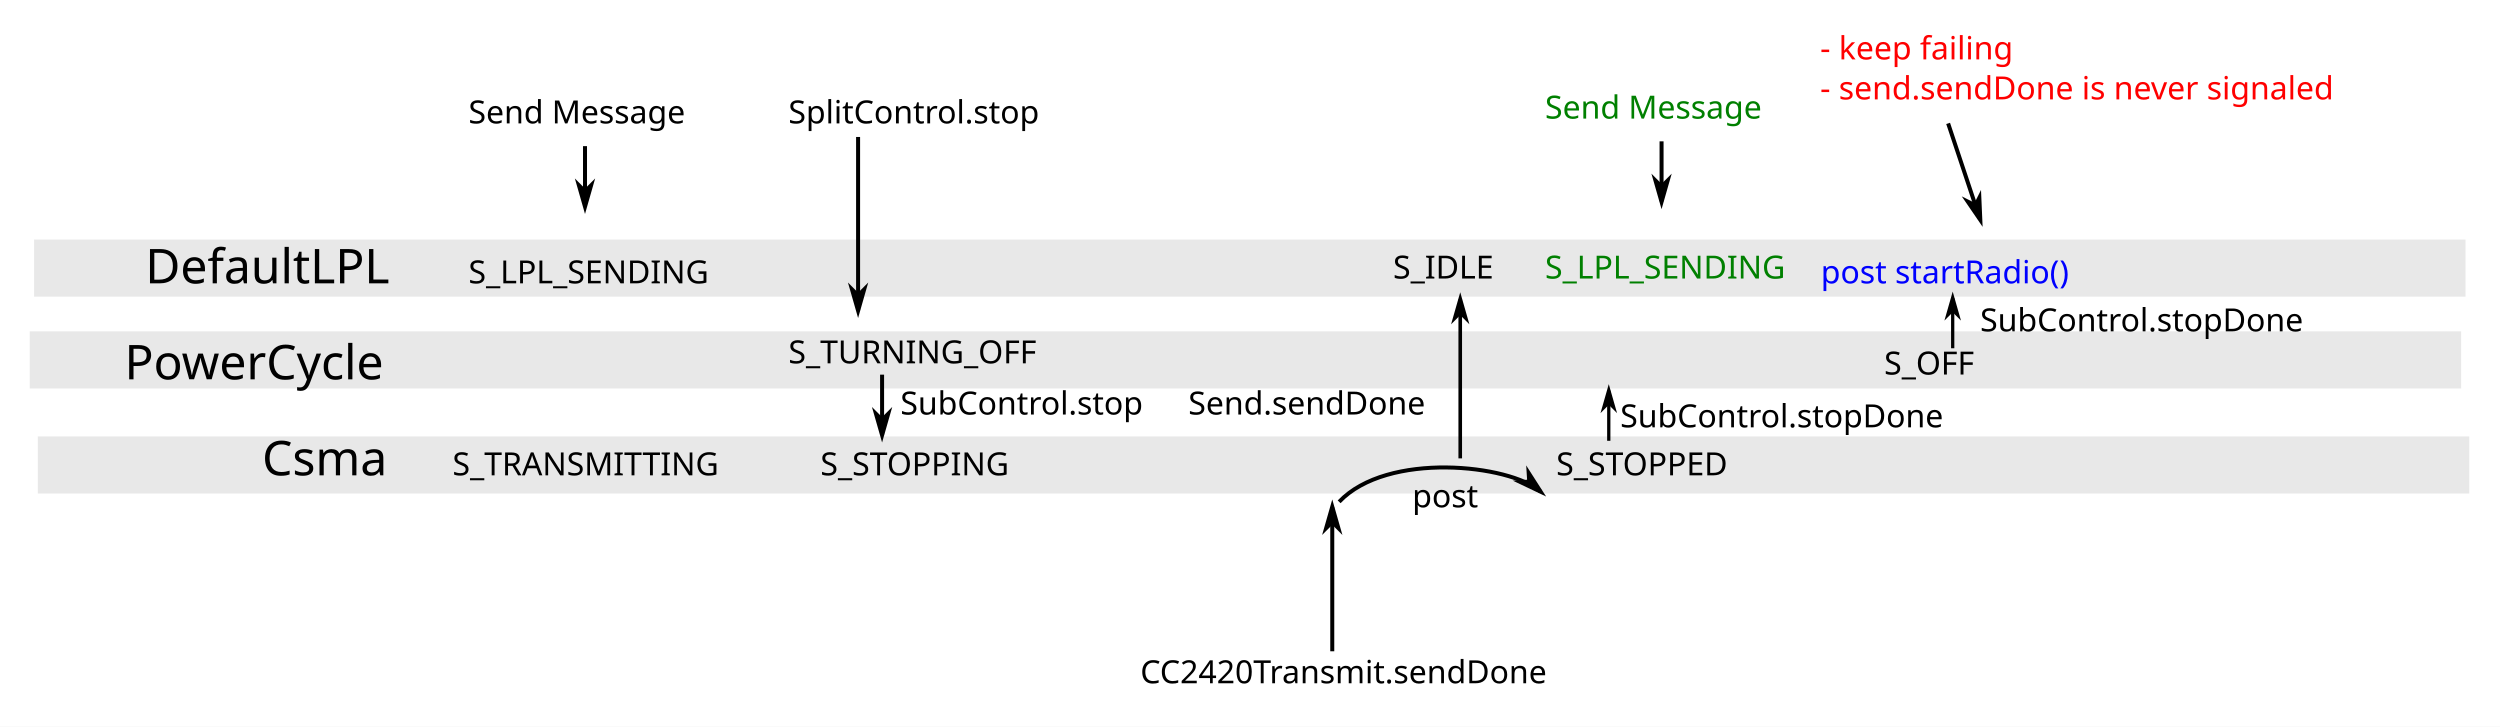
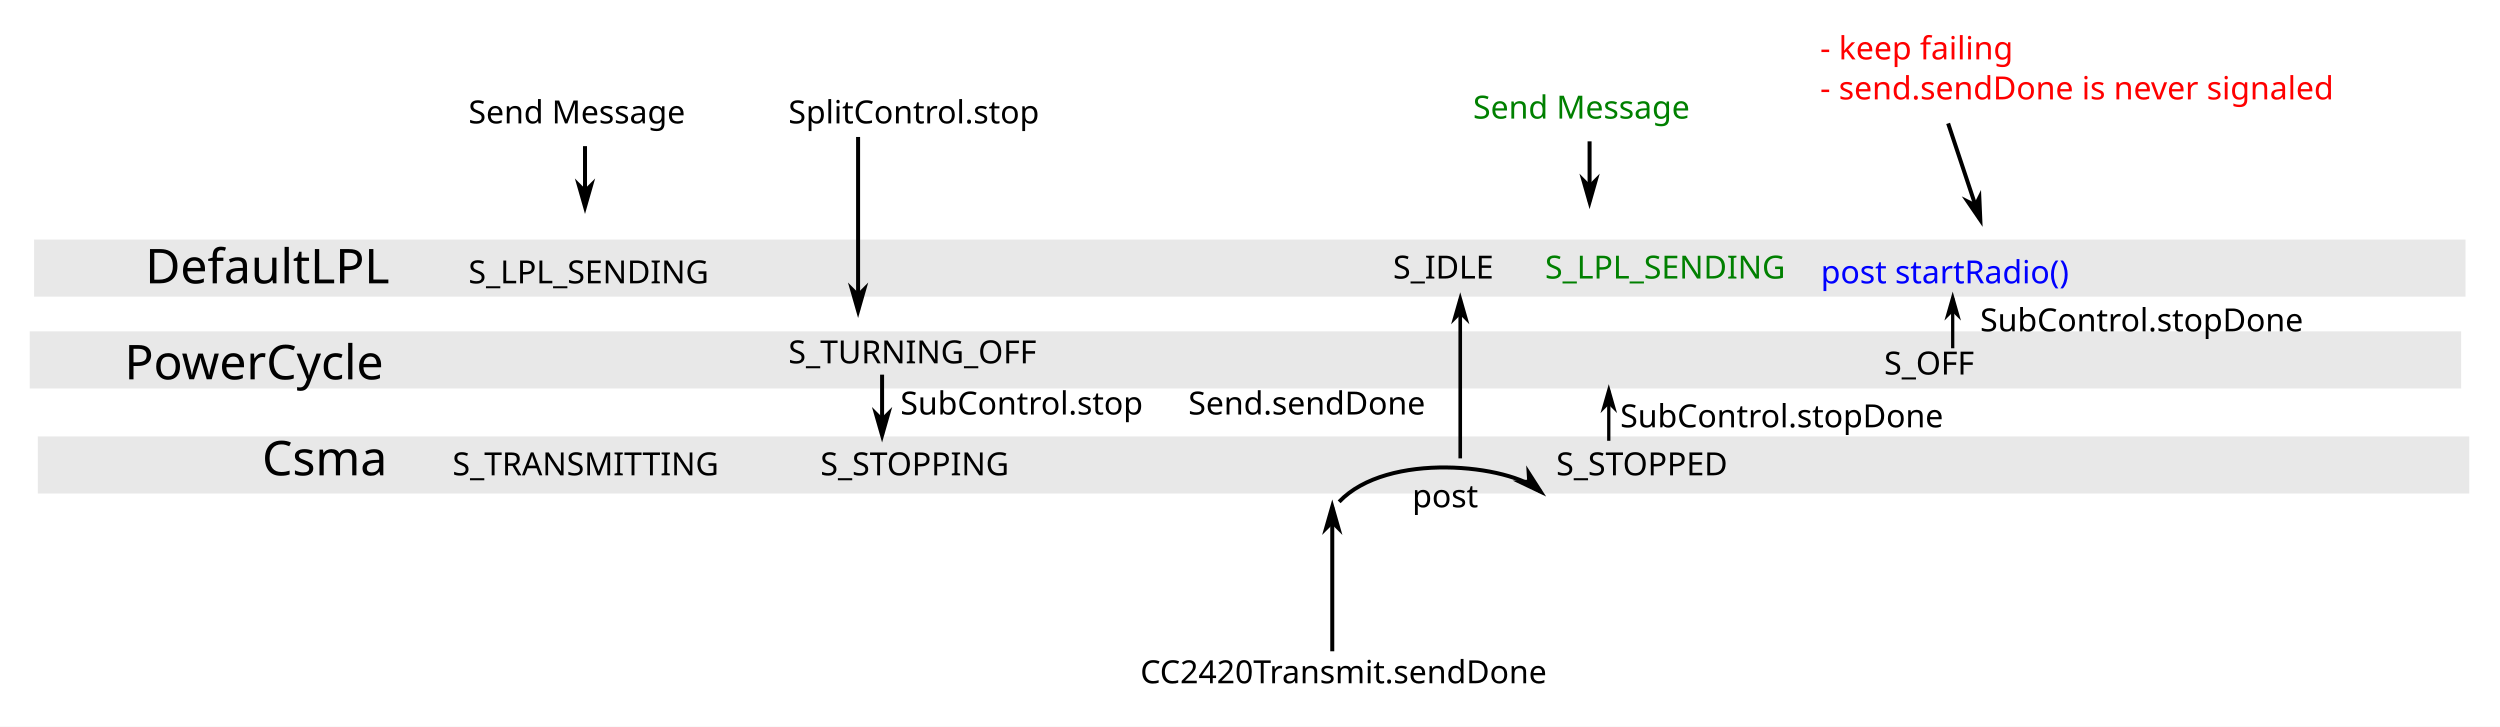
<svg xmlns="http://www.w3.org/2000/svg" width="3125.714" height="908.571" id="svg2" version="1.1">
  <defs id="defs4">
    <marker orient="auto" refY="0" refX="0" id="Arrow1Mend" style="overflow:visible">
      <path id="path3784" d="M 0,0 5,-5 -12.5,0 5,5 0,0 z" style="fill-rule:evenodd;stroke:#000000;stroke-width:1pt" transform="matrix(-0.4,0,0,-0.4,-4,0)" />
    </marker>
    <marker orient="auto" refY="0" refX="0" id="Arrow1Mend-4" style="overflow:visible">
      <path id="path3784-9" d="M 0,0 5,-5 -12.5,0 5,5 0,0 z" style="fill-rule:evenodd;stroke:#000000;stroke-width:1pt" transform="matrix(-0.4,0,0,-0.4,-4,0)" />
    </marker>
    <marker orient="auto" refY="0" refX="0" id="Arrow1Mend-7" style="overflow:visible">
      <path id="path3784-0" d="M 0,0 5,-5 -12.5,0 5,5 0,0 z" style="fill-rule:evenodd;stroke:#000000;stroke-width:1pt" transform="matrix(-0.4,0,0,-0.4,-4,0)" />
    </marker>
    <marker orient="auto" refY="0" refX="0" id="Arrow1Mend-9" style="overflow:visible">
      <path id="path3784-6" d="M 0,0 5,-5 -12.5,0 5,5 0,0 z" style="fill-rule:evenodd;stroke:#000000;stroke-width:1pt" transform="matrix(-0.4,0,0,-0.4,-4,0)" />
    </marker>
    <marker orient="auto" refY="0" refX="0" id="Arrow1Mend-76" style="overflow:visible">
      <path id="path3784-2" d="M 0,0 5,-5 -12.5,0 5,5 0,0 z" style="fill-rule:evenodd;stroke:#000000;stroke-width:1pt" transform="matrix(-0.4,0,0,-0.4,-4,0)" />
    </marker>
    <marker orient="auto" refY="0" refX="0" id="Arrow1Mend-6" style="overflow:visible">
      <path id="path3784-5" d="M 0,0 5,-5 -12.5,0 5,5 0,0 z" style="fill-rule:evenodd;stroke:#000000;stroke-width:1pt" transform="matrix(-0.4,0,0,-0.4,-4,0)" />
    </marker>
    <marker orient="auto" refY="0" refX="0" id="Arrow1Mend-93" style="overflow:visible">
      <path id="path3784-1" d="M 0,0 5,-5 -12.5,0 5,5 0,0 z" style="fill-rule:evenodd;stroke:#000000;stroke-width:1pt" transform="matrix(-0.4,0,0,-0.4,-4,0)" />
    </marker>
    <marker orient="auto" refY="0" refX="0" id="Arrow1Mend-75" style="overflow:visible">
      <path id="path3784-22" d="M 0,0 5,-5 -12.5,0 5,5 0,0 z" style="fill-rule:evenodd;stroke:#000000;stroke-width:1pt" transform="matrix(-0.4,0,0,-0.4,-4,0)" />
    </marker>
    <marker orient="auto" refY="0" refX="0" id="Arrow1Mend-2" style="overflow:visible">
      <path id="path3784-25" d="M 0,0 5,-5 -12.5,0 5,5 0,0 z" style="fill-rule:evenodd;stroke:#000000;stroke-width:1pt" transform="matrix(-0.4,0,0,-0.4,-4,0)" />
    </marker>
    <marker orient="auto" refY="0" refX="0" id="Arrow1Mend-1" style="overflow:visible">
      <path id="path3784-01" d="M 0,0 5,-5 -12.5,0 5,5 0,0 z" style="fill-rule:evenodd;stroke:#000000;stroke-width:1pt" transform="matrix(-0.4,0,0,-0.4,-4,0)" />
    </marker>
    <marker orient="auto" refY="0" refX="0" id="Arrow1Mend-0" style="overflow:visible">
      <path id="path3784-4" d="M 0,0 5,-5 -12.5,0 5,5 0,0 z" style="fill-rule:evenodd;stroke:#000000;stroke-width:1pt" transform="matrix(-0.4,0,0,-0.4,-4,0)" />
    </marker>
  </defs>
  <g id="layer1" transform="translate(1645.714,341.9235)">
    <rect style="fill:#ffffff;stroke-width:5;stroke-miterlimit:4;stroke-dasharray:none" id="rect4674" width="3125.714" height="908.571" x="-1645.714" y="-341.924" />
    <rect style="opacity:0.444;fill:#cccccc;stroke-width:5;stroke-miterlimit:4;stroke-dasharray:none" id="rect4647-78" width="3040" height="71.429" x="-1603.089" y="-42.42" />
    <rect style="opacity:0.444;fill:#cccccc;stroke-width:5;stroke-miterlimit:4;stroke-dasharray:none" id="rect4647-7" width="3040" height="71.429" x="-1598.429" y="203.723" />
    <rect style="opacity:0.444;fill:#cccccc;stroke-width:5;stroke-miterlimit:4;stroke-dasharray:none" id="rect4647" width="3040" height="71.429" x="-1608.571" y="72.362" />
    <text xml:space="preserve" style="font-size:40px;font-style:normal;font-weight:normal;line-height:125%;letter-spacing:0px;word-spacing:0px;fill:#000000;fill-opacity:1;stroke:none;font-family:Sans" x="-1464" y="12.362" id="text2987">
      <tspan id="tspan2989" x="-1464" y="12.362" style="font-size:60px">DefaultLPL</tspan>
    </text>
    <text xml:space="preserve" style="font-size:40px;font-style:normal;font-weight:normal;line-height:125%;letter-spacing:0px;word-spacing:0px;fill:#000000;fill-opacity:1;stroke:none;font-family:Sans" x="-1490" y="132.362" id="text2991">
      <tspan id="tspan2993" x="-1490" y="132.362" style="font-size:60px">PowerCycle</tspan>
    </text>
    <text xml:space="preserve" style="font-size:40px;font-style:normal;font-weight:normal;line-height:125%;letter-spacing:0px;word-spacing:0px;fill:#000000;fill-opacity:1;stroke:none;font-family:Sans" x="-1318" y="252.362" id="text2995">
      <tspan id="tspan2997" x="-1318" y="252.362" style="font-size:60px">Csma</tspan>
    </text>
    <path style="fill:none;stroke:#000000;stroke-width:5;stroke-linecap:butt;stroke-linejoin:miter;stroke-miterlimit:4;stroke-opacity:1;stroke-dasharray:none;marker-end:url(#Arrow1Mend)" d="m -914.286,-159.21 0,74.972" id="path3001" />
    <text xml:space="preserve" style="font-size:40px;font-style:normal;font-weight:normal;line-height:125%;letter-spacing:0px;word-spacing:0px;fill:#000000;fill-opacity:1;stroke:none;font-family:Sans" x="-1060" y="-187.638" id="text4215">
      <tspan id="tspan4217" x="-1060" y="-187.638">Send Message</tspan>
    </text>
    <text xml:space="preserve" style="font-size:40px;font-style:normal;font-weight:normal;line-height:125%;letter-spacing:0px;word-spacing:0px;fill:#000000;fill-opacity:1;stroke:none;font-family:Sans" x="-1060" y="12.362" id="text4223">
      <tspan id="tspan4225" x="-1060" y="12.362">S_LPL_SENDING</tspan>
    </text>
    <text xml:space="preserve" style="font-size:40px;font-style:normal;font-weight:normal;line-height:125%;letter-spacing:0px;word-spacing:0px;fill:#000000;fill-opacity:1;stroke:none;font-family:Sans" x="-1080" y="252.362" id="text4227">
      <tspan id="tspan4229" x="-1080" y="252.362">S_TRANSMITTING</tspan>
    </text>
    <path style="fill:none;stroke:#000000;stroke-width:5;stroke-linecap:butt;stroke-linejoin:miter;stroke-miterlimit:4;stroke-opacity:1;stroke-dasharray:none;marker-end:url(#Arrow1Mend)" d="m -572.857,-170.672 0,216.53" id="path3001-5" />
    <text xml:space="preserve" style="font-size:40px;font-style:normal;font-weight:normal;line-height:125%;letter-spacing:0px;word-spacing:0px;fill:#000000;fill-opacity:1;stroke:none;font-family:Sans" x="-660" y="-187.638" id="text4215-2">
      <tspan id="tspan4217-6" x="-660" y="-187.638">SplitControl.stop</tspan>
    </text>
    <text xml:space="preserve" style="font-size:40px;font-style:normal;font-weight:normal;line-height:125%;letter-spacing:0px;word-spacing:0px;fill:#000000;fill-opacity:1;stroke:none;font-family:Sans" x="-660" y="112.362" id="text4295">
      <tspan id="tspan4297" x="-660" y="112.362">S_TURNING_OFF</tspan>
    </text>
    <text xml:space="preserve" style="font-size:40px;font-style:normal;font-weight:normal;line-height:125%;letter-spacing:0px;word-spacing:0px;fill:#000000;fill-opacity:1;stroke:none;font-family:Sans" x="-520" y="176.362" id="text4215-2-1">
      <tspan id="tspan4217-6-3" x="-520" y="176.362">SubControl.stop</tspan>
    </text>
    <path style="fill:none;stroke:#000000;stroke-width:5;stroke-linecap:butt;stroke-linejoin:miter;stroke-miterlimit:4;stroke-opacity:1;stroke-dasharray:none;marker-end:url(#Arrow1Mend)" d="m -542.857,126.504 0,74.972" id="path3001-2" />
    <text xml:space="preserve" style="font-size:40px;font-style:normal;font-weight:normal;line-height:125%;letter-spacing:0px;word-spacing:0px;fill:#000000;fill-opacity:1;stroke:none;font-family:Sans" x="-620" y="252.362" id="text4344">
      <tspan id="tspan4346" x="-620" y="252.362">S_STOPPING</tspan>
    </text>
    <path style="fill:none;stroke:#000000;stroke-width:5;stroke-linecap:butt;stroke-linejoin:miter;stroke-miterlimit:4;stroke-opacity:1;stroke-dasharray:none;marker-end:url(#Arrow1Mend)" d="m 20,472.362 0,-180" id="path3001-2-7" />
    <text xml:space="preserve" style="font-size:40px;font-style:normal;font-weight:normal;line-height:125%;letter-spacing:0px;word-spacing:0px;fill:#000000;fill-opacity:1;stroke:none;font-family:Sans" x="-220" y="512.362" id="text4215-2-1-9">
      <tspan id="tspan4217-6-3-5" x="-220" y="512.362">CC2420Transmit.sendDone</tspan>
    </text>
    <path style="fill:none;stroke:#000000;stroke-width:5;stroke-linecap:butt;stroke-linejoin:miter;stroke-miterlimit:4;stroke-opacity:1;stroke-dasharray:none;marker-end:url(#Arrow1Mend)" d="M 28.571,285.491 C 88.927,221.955 242.034,238.876 280,272.362" id="path3001-2-7-0" />
    <text xml:space="preserve" style="font-size:40px;font-style:normal;font-weight:normal;line-height:125%;letter-spacing:0px;word-spacing:0px;fill:#000000;fill-opacity:1;stroke:none;font-family:Sans" x="120" y="292.362" id="text4417">
      <tspan id="tspan4419" x="120" y="292.362">post</tspan>
    </text>
    <path style="fill:none;stroke:#000000;stroke-width:4.512;stroke-linecap:butt;stroke-linejoin:miter;stroke-miterlimit:4;stroke-opacity:1;stroke-dasharray:none;marker-end:url(#Arrow1Mend)" d="M 180,231.178 180,32.362" id="path3001-5-4" />
    <text xml:space="preserve" style="font-size:40px;font-style:normal;font-weight:normal;line-height:125%;letter-spacing:0px;word-spacing:0px;fill:#000000;fill-opacity:1;stroke:none;font-family:Sans" x="-160" y="176.362" id="text4215-2-1-91">
      <tspan id="tspan4217-6-3-3" x="-160" y="176.362">Send.sendDone</tspan>
    </text>
    <path style="fill:none;stroke:#000000;stroke-width:4.084;stroke-linecap:butt;stroke-linejoin:miter;stroke-miterlimit:4;stroke-opacity:1;stroke-dasharray:none;marker-end:url(#Arrow1Mend)" d="m 365.714,209.203 0,-62.816" id="path3001-5-4-9" />
    <text xml:space="preserve" style="font-size:40px;font-style:normal;font-weight:normal;line-height:125%;letter-spacing:0px;word-spacing:0px;fill:#000000;fill-opacity:1;stroke:none;font-family:Sans" x="300" y="252.362" id="text4490">
      <tspan id="tspan4492" x="300" y="252.362">S_STOPPED</tspan>
    </text>
    <text xml:space="preserve" style="font-size:40px;font-style:normal;font-weight:normal;line-height:125%;letter-spacing:0px;word-spacing:0px;fill:#000000;fill-opacity:1;stroke:none;font-family:Sans" x="380" y="192.362" id="text4215-2-1-8">
      <tspan id="tspan4217-6-3-53" x="380" y="192.362">SubControl.stopDone</tspan>
    </text>
    <text xml:space="preserve" style="font-size:40px;font-style:normal;font-weight:normal;line-height:125%;letter-spacing:0px;word-spacing:0px;fill:#000000;fill-opacity:1;stroke:none;font-family:Sans" x="-60" y="12.362" id="text4215-2-1-91-9">
      <tspan id="tspan4217-6-3-3-0" x="-60" y="12.362" style="fill:#0000ff" />
    </text>
    <text xml:space="preserve" style="font-size:40px;font-style:normal;font-weight:normal;line-height:125%;letter-spacing:0px;word-spacing:0px;fill:#000000;fill-opacity:1;stroke:none;font-family:Sans" x="710" y="126.362" id="text4536">
      <tspan id="tspan4538" x="710" y="126.362">S_OFF</tspan>
    </text>
    <path style="fill:none;stroke:#000000;stroke-width:4.084;stroke-linecap:butt;stroke-linejoin:miter;stroke-miterlimit:4;stroke-opacity:1;stroke-dasharray:none;marker-end:url(#Arrow1Mend)" d="m 795.714,93.489 0,-62.816" id="path3001-5-4-9-2" />
    <text xml:space="preserve" style="font-size:40px;font-style:normal;font-weight:normal;line-height:125%;letter-spacing:0px;word-spacing:0px;fill:#000000;fill-opacity:1;stroke:none;font-family:Sans" x="830" y="72.362" id="text4215-2-1-8-4">
      <tspan id="tspan4217-6-3-53-4" x="830" y="72.362">SubControl.stopDone</tspan>
    </text>
    <text xml:space="preserve" style="font-size:40px;font-style:normal;font-weight:normal;line-height:125%;letter-spacing:0px;word-spacing:0px;fill:#000000;fill-opacity:1;stroke:none;font-family:Sans" x="610" y="12.362" id="text4215-2-1-91-9-3">
      <tspan id="tspan4217-6-3-3-0-0" x="610" y="12.362" style="fill:#0000ff">  post startRadio()</tspan>
    </text>
    <text xml:space="preserve" style="font-size:40px;font-style:normal;font-weight:normal;line-height:125%;letter-spacing:0px;word-spacing:0px;fill:#000000;fill-opacity:1;stroke:none;font-family:Sans" x="630" y="-267.638" id="text4606">
      <tspan id="tspan4608" x="630" y="-267.638" style="fill:#ff0000">- keep failing</tspan>
      <tspan x="630" y="-217.638" id="tspan4610" style="fill:#ff0000">- send.sendDone is never signaled</tspan>
    </text>
    <path style="fill:none;stroke:#000000;stroke-width:5;stroke-linecap:butt;stroke-linejoin:miter;stroke-miterlimit:4;stroke-opacity:1;stroke-dasharray:none;marker-end:url(#Arrow1Mend)" d="m 790,-187.638 40,120" id="path3001-9" />
    <text xml:space="preserve" style="font-size:40px;font-style:normal;font-weight:normal;line-height:125%;letter-spacing:0px;word-spacing:0px;fill:#000000;fill-opacity:1;stroke:none;font-family:Sans" x="96" y="6.362" id="text4223-1">
      <tspan id="tspan4225-3" x="96" y="6.362">S_IDLE</tspan>
    </text>
-     <path style="fill:#008000;stroke:#000000;stroke-width:5;stroke-linecap:butt;stroke-linejoin:miter;stroke-miterlimit:4;stroke-opacity:1;stroke-dasharray:none;marker-end:url(#Arrow1Mend)" d="m 431.714,-165.21 0,74.972" id="path3001-4" />
-     <text xml:space="preserve" style="font-size:40px;font-style:normal;font-weight:normal;line-height:125%;letter-spacing:0px;word-spacing:0px;fill:#000000;fill-opacity:1;stroke:none;font-family:Sans" x="286" y="-193.638" id="text4215-9">
-       <tspan id="tspan4217-4" x="286" y="-193.638" style="fill:#008000">Send Message</tspan>
+     <path style="fill:#008000;stroke:#000000;stroke-width:5;stroke-linecap:butt;stroke-linejoin:miter;stroke-miterlimit:4;stroke-opacity:1;stroke-dasharray:none;marker-end:url(#Arrow1Mend)" d="m 341.714,-165.21 0,74.972" id="path3001-4" />
+     <text xml:space="preserve" style="font-size:40px;font-style:normal;font-weight:normal;line-height:125%;letter-spacing:0px;word-spacing:0px;fill:#000000;fill-opacity:1;stroke:none;font-family:Sans" x="196" y="-193.638" id="text4215-9">
+       <tspan id="tspan4217-4" x="196" y="-193.638" style="fill:#008000">Send Message</tspan>
    </text>
    <text xml:space="preserve" style="font-size:40px;font-style:normal;font-weight:normal;line-height:125%;letter-spacing:0px;word-spacing:0px;fill:#000000;fill-opacity:1;stroke:none;font-family:Sans" x="286" y="6.362" id="text4223-9">
      <tspan id="tspan4225-4" x="286" y="6.362" style="fill:#008000">S_LPL_SENDING</tspan>
    </text>
  </g>
</svg>
